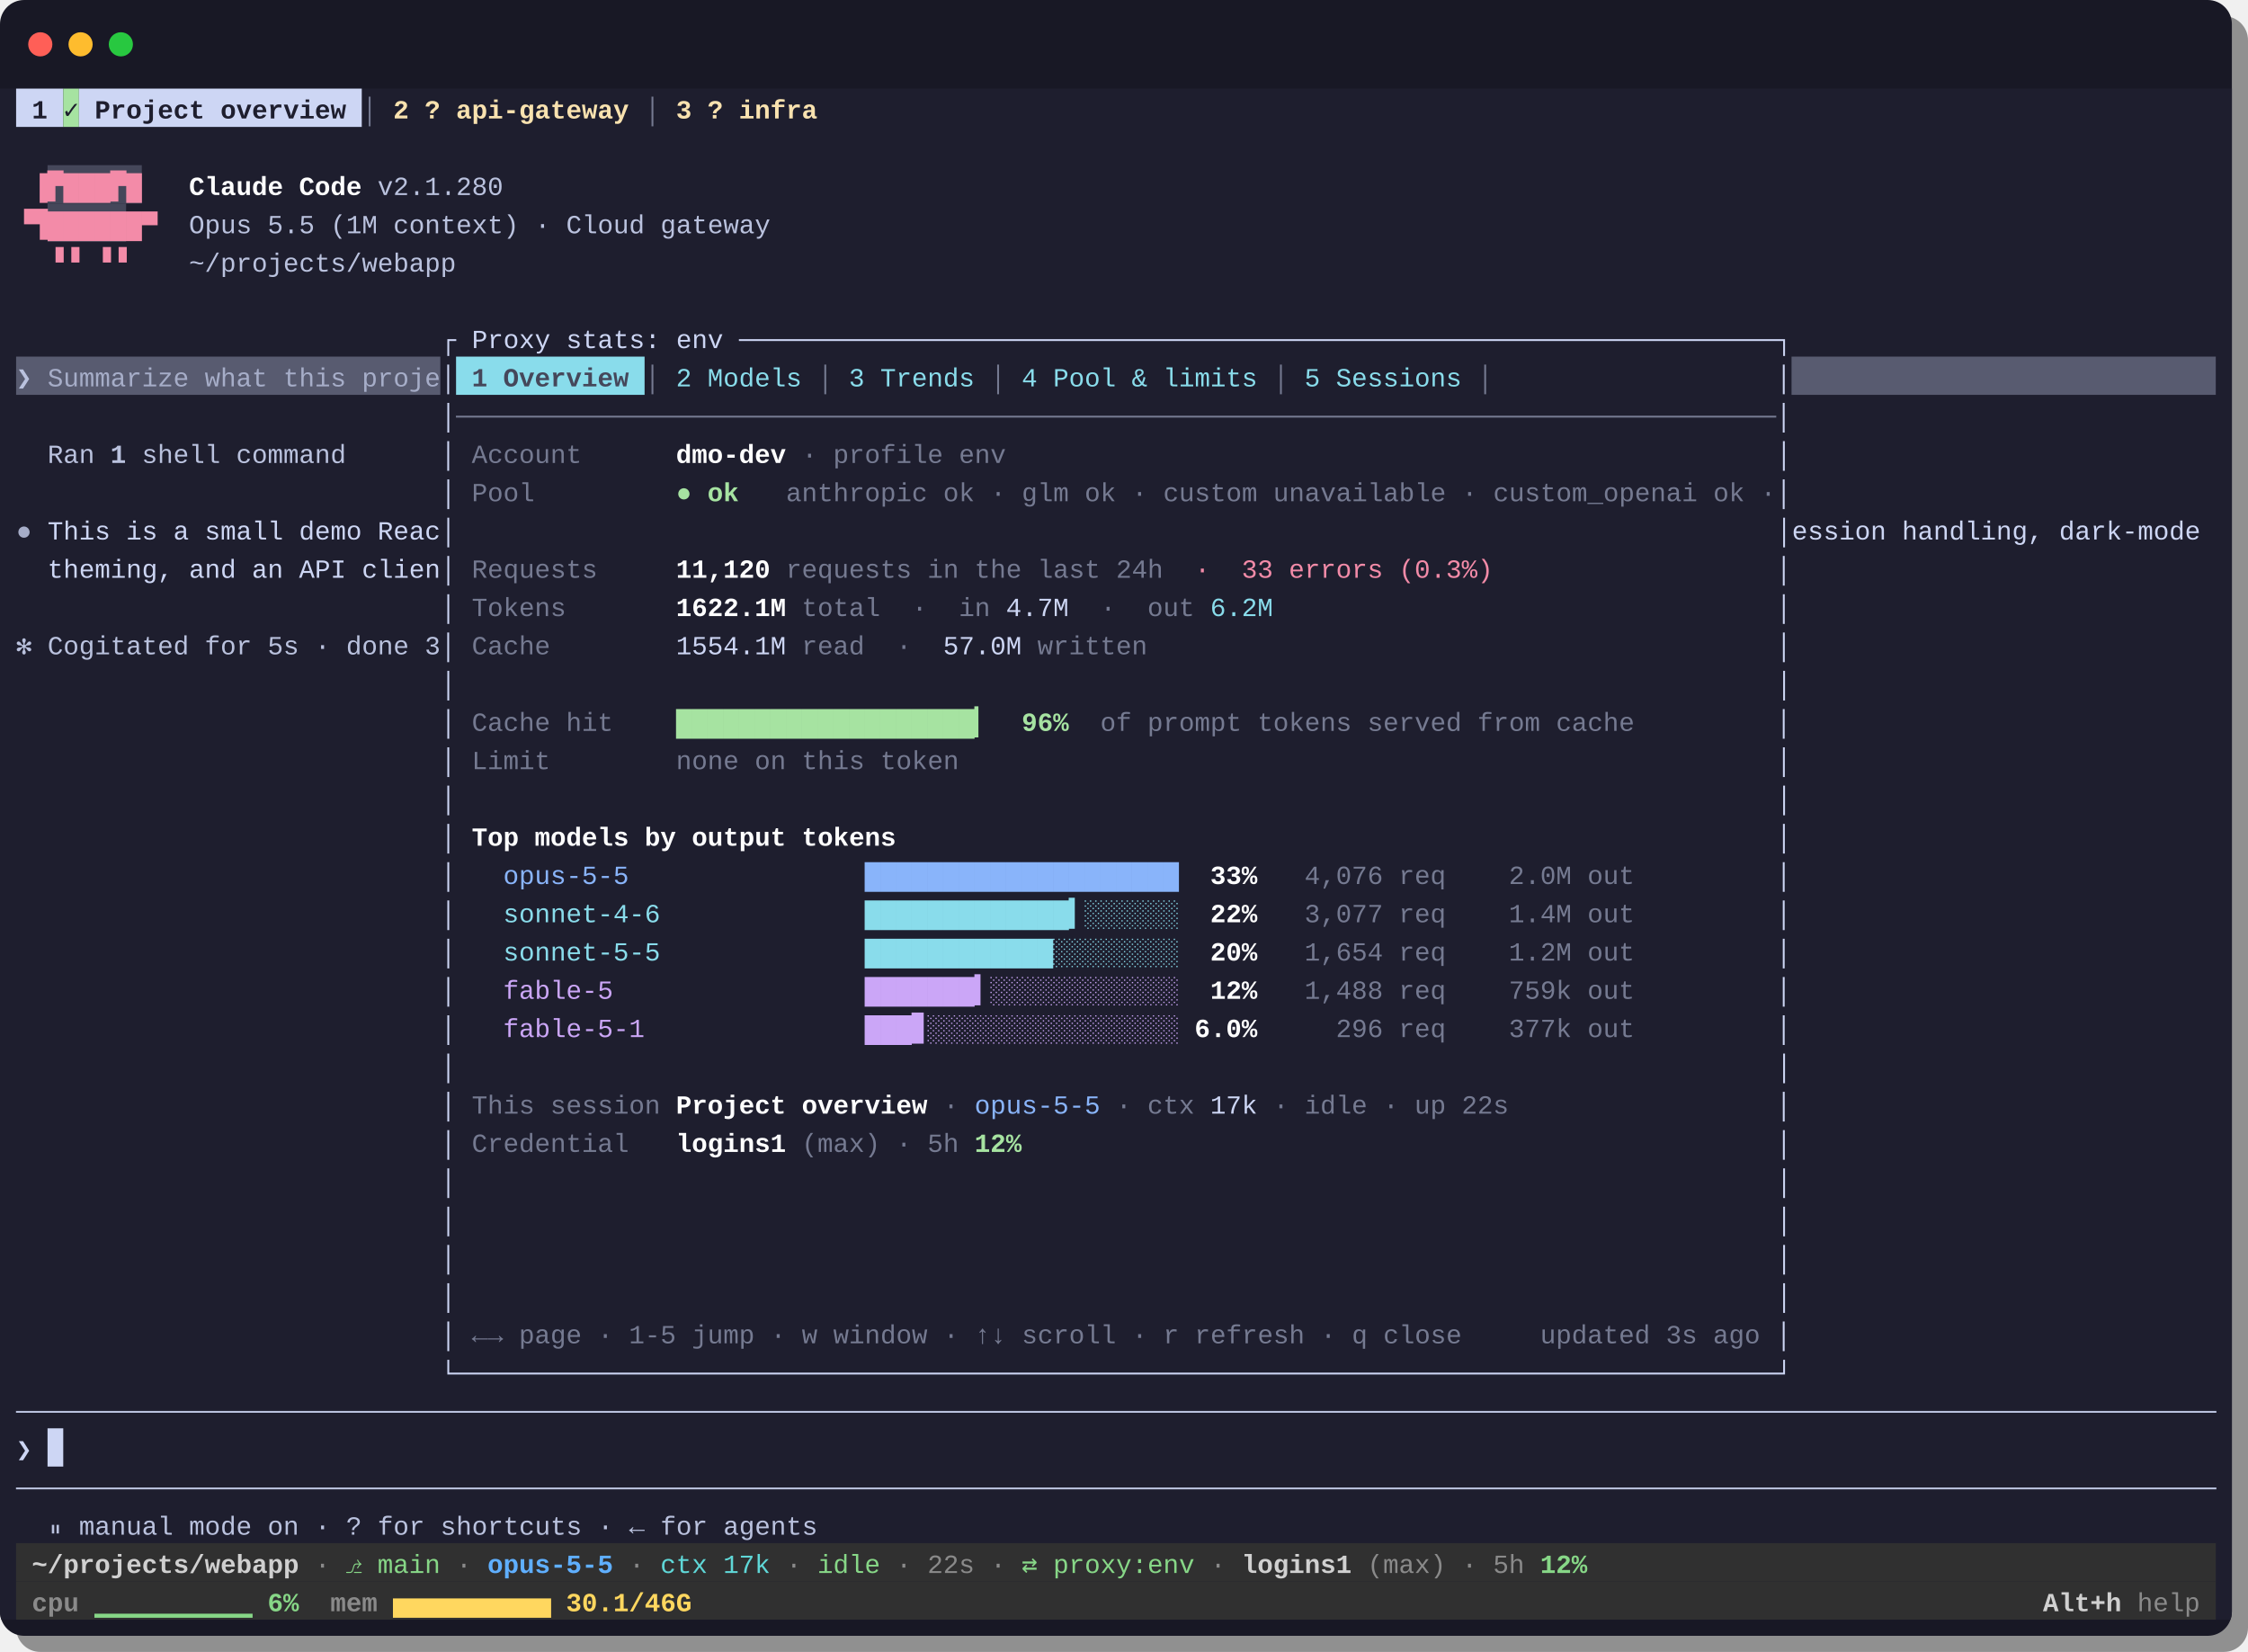
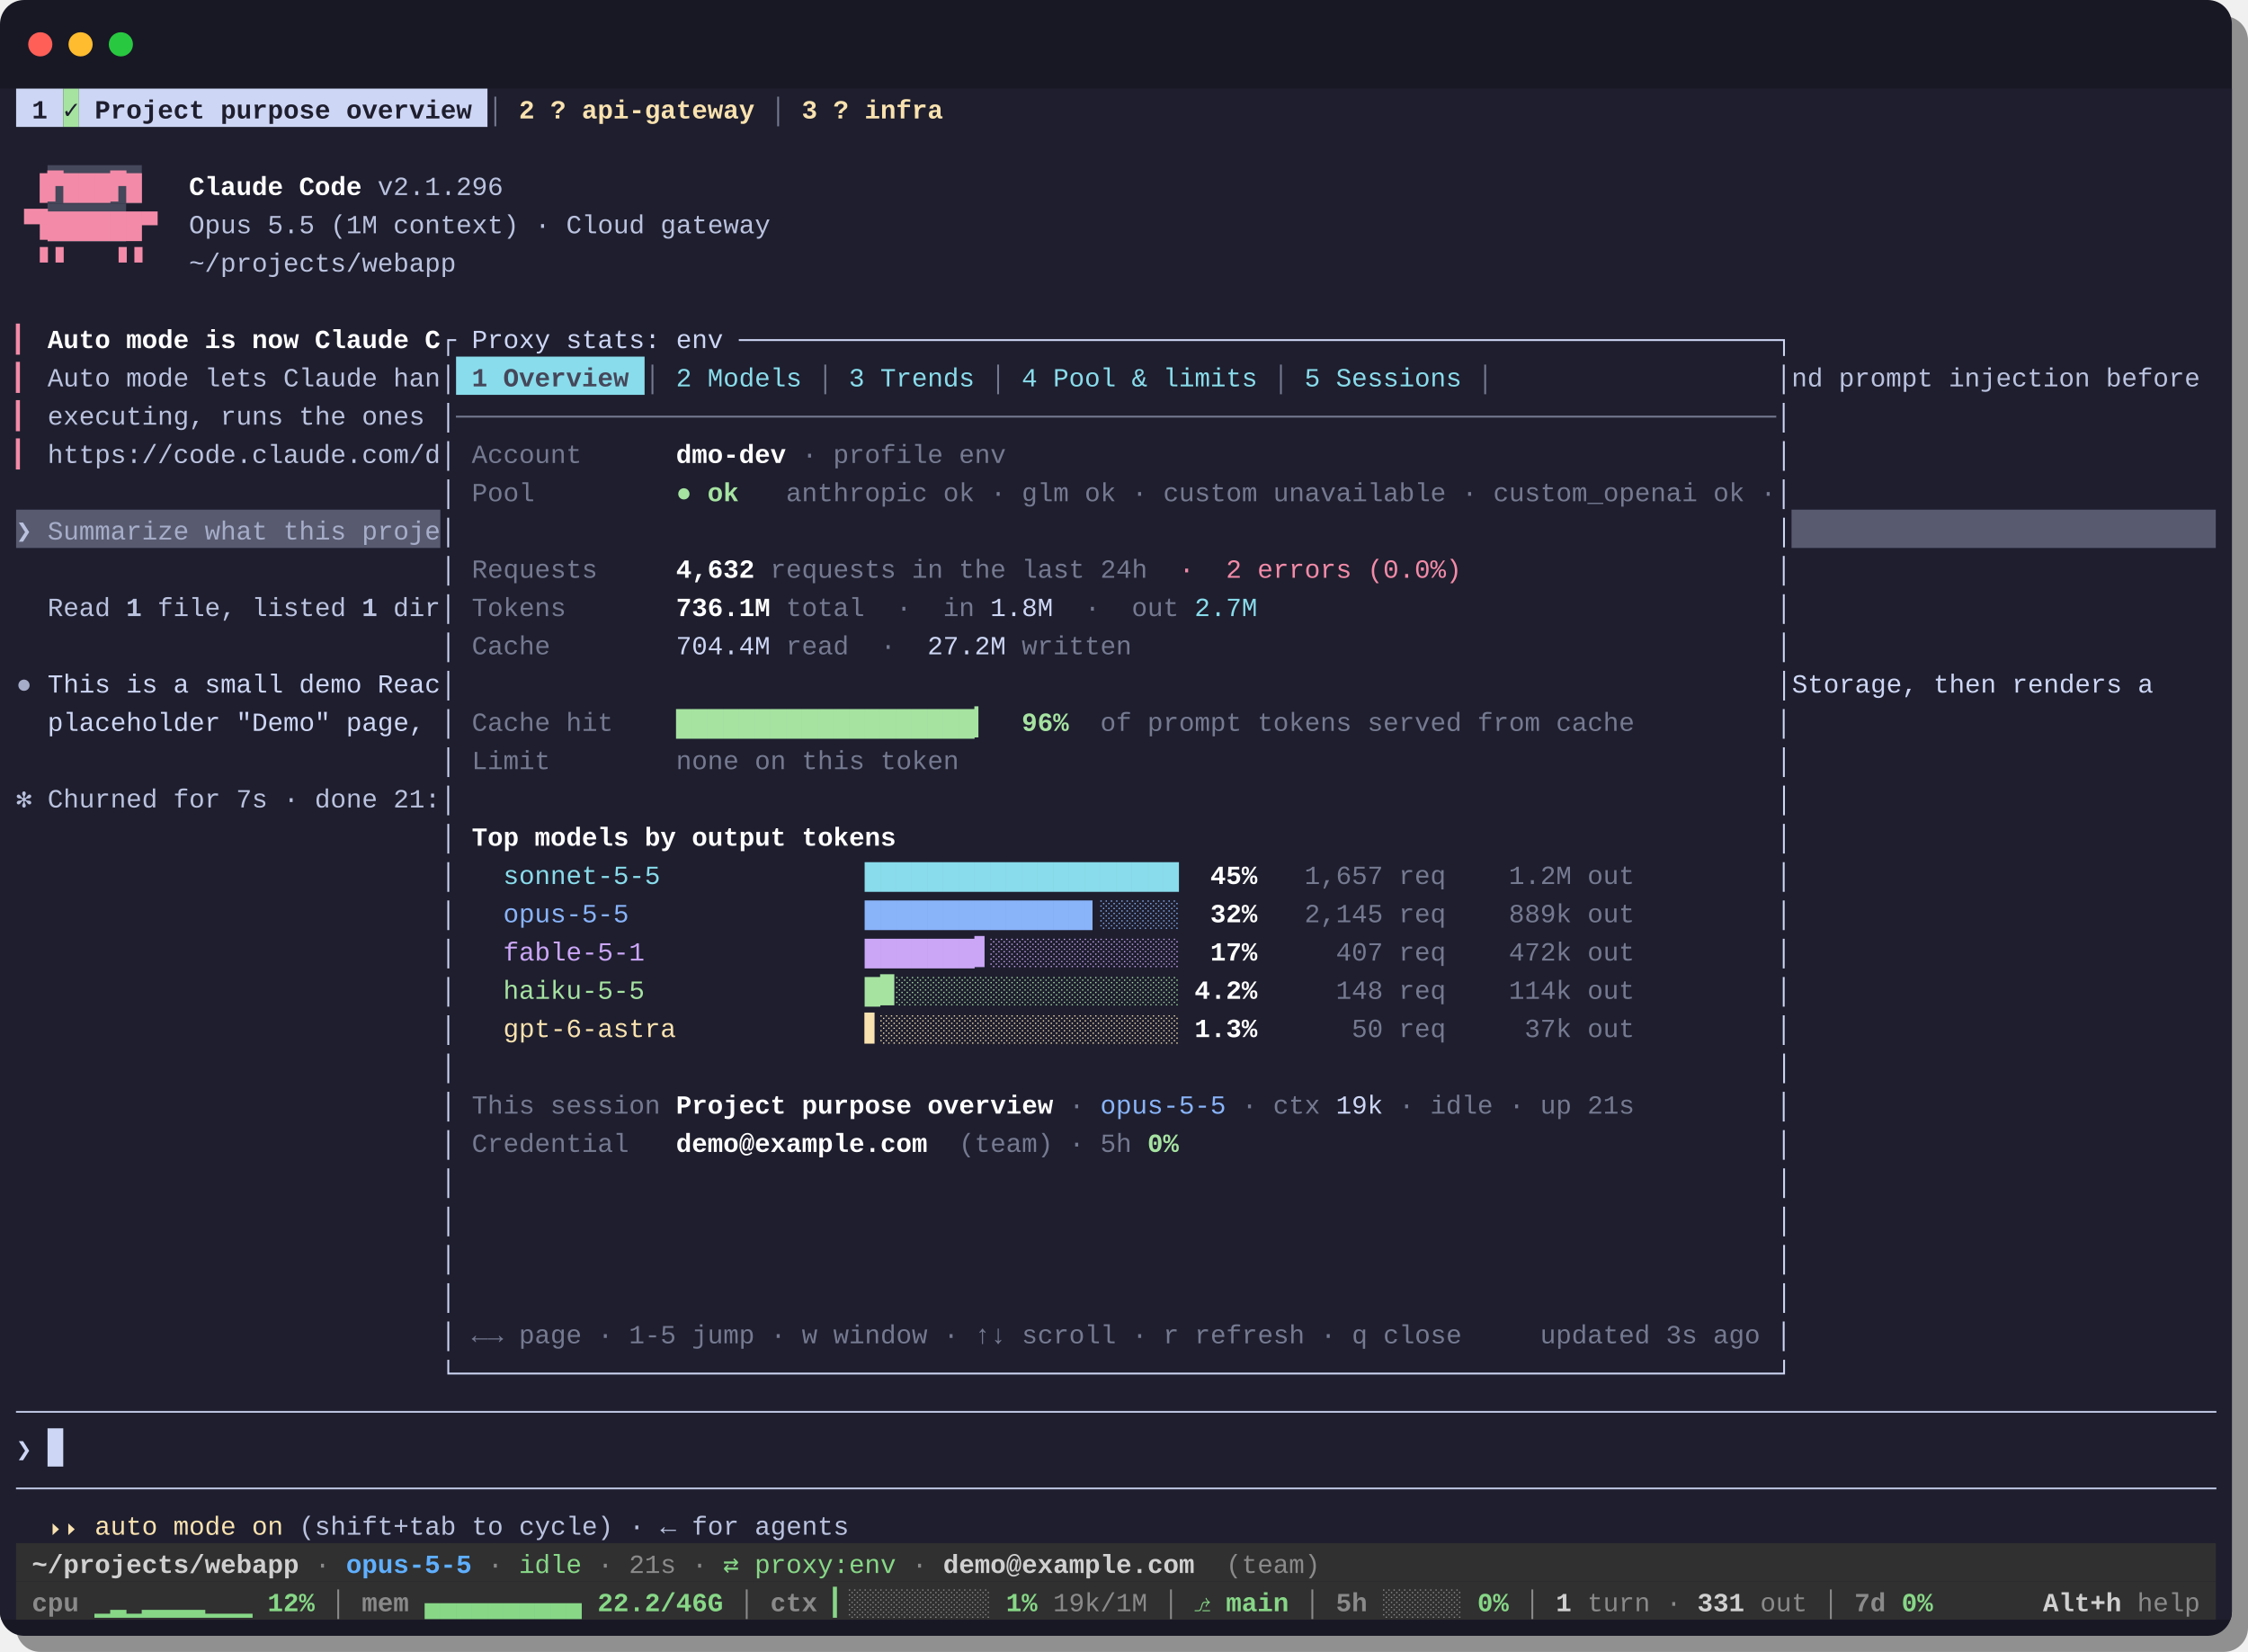
<svg xmlns="http://www.w3.org/2000/svg" width="1116" height="820" viewBox="0 0 1116 820">
  <defs>
    <style>.t { font-family: 'JetBrains Mono', 'Cascadia Code', 'Fira Code', 'Source Code Pro', 'Consolas', 'Courier New', monospace; font-size: 13px; font-feature-settings: 'liga' 0; white-space: pre; }</style>
    <clipPath id="wc">
      <rect width="1108" height="812" rx="12" ry="12" />
    </clipPath>
  </defs>
  <rect x="8" y="8" width="1108" height="812" rx="12" ry="12" fill="rgba(0,0,0,0.40)" />
  <rect width="1108" height="812" rx="12" ry="12" fill="#181825" />
  <circle cx="20" cy="22" r="6" fill="#ff5f57" />
  <circle cx="40" cy="22" r="6" fill="#febc2e" />
  <circle cx="60" cy="22" r="6" fill="#28c840" />
  <g clip-path="url(#wc)">
    <rect y="44" width="1108" height="760" fill="#1e1e2e" />
    <rect x="8.0" y="44.0" width="23.4" height="19.0" fill="#cdd6f4" />
    <rect x="31.4" y="44.0" width="7.8" height="19.0" fill="#a6e3a1" />
-     <rect x="39.2" y="44.0" width="140.4" height="19.0" fill="#cdd6f4" />
+     <rect x="39.2" y="44.0" width="202.8" height="19.0" fill="#cdd6f4" />
    <rect x="23.6" y="82.0" width="46.8" height="19.0" fill="#45475a" />
    <rect x="23.6" y="101.0" width="39.0" height="19.0" fill="#45475a" />
-     <rect x="8.0" y="177.0" width="210.6" height="19.0" fill="#585b70" />
    <rect x="226.4" y="177.0" width="93.6" height="19.0" fill="#89dceb" />
-     <rect x="889.4" y="177.0" width="210.6" height="19.0" fill="#585b70" />
+     <rect x="8.0" y="253.0" width="210.6" height="19.0" fill="#585b70" />
+     <rect x="889.4" y="253.0" width="210.6" height="19.0" fill="#585b70" />
    <rect x="23.6" y="709.0" width="7.8" height="19.0" fill="#cdd6f4" />
    <rect x="8.0" y="766.0" width="1092.0" height="19.0" fill="#303030" />
    <rect x="8.0" y="785.0" width="1092.0" height="19.0" fill="#303030" />
    <text y="58.8" class="t" xml:space="preserve">
-       <tspan x="8.0" style="fill:#1e1e2e;font-weight:bold"> 1 ✓ Project overview </tspan>
-       <tspan x="179.6" style="fill:#757a91">│</tspan>
-       <tspan x="187.4" style="fill:#f9e2af;font-weight:bold"> 2 ? api-gateway </tspan>
-       <tspan x="320.0" style="fill:#757a91">│</tspan>
-       <tspan x="327.8" style="fill:#f9e2af;font-weight:bold"> 3 ? infra </tspan>
+       <tspan x="8.0" style="fill:#1e1e2e;font-weight:bold"> 1 ✓ Project purpose overview </tspan>
+       <tspan x="242.0" style="fill:#757a91">│</tspan>
+       <tspan x="249.8" style="fill:#f9e2af;font-weight:bold"> 2 ? api-gateway </tspan>
+       <tspan x="382.4" style="fill:#757a91">│</tspan>
+       <tspan x="390.2" style="fill:#f9e2af;font-weight:bold"> 3 ? infra </tspan>
    </text>
    <text y="77.8" class="t" xml:space="preserve" />
    <text y="96.8" class="t" xml:space="preserve">
      <tspan x="8.0" style="fill:#f38ba8"> ▐▛███▛█</tspan>
      <tspan x="93.8" style="fill:#ffffff;font-weight:bold">Claude Code</tspan>
-       <tspan x="187.4" style="fill:#bac2de">v2.1.280</tspan>
+       <tspan x="187.4" style="fill:#bac2de">v2.1.296</tspan>
    </text>
    <text y="115.8" class="t" xml:space="preserve">
      <tspan x="8.0" style="fill:#f38ba8">▝▜██████▀</tspan>
      <tspan x="93.8" style="fill:#bac2de">Opus 5.5 (1M context) · Cloud gateway</tspan>
    </text>
    <text y="134.8" class="t" xml:space="preserve">
-       <tspan x="8.0" style="fill:#f38ba8">  ▝▝ ▝▝  </tspan>
+       <tspan x="8.0" style="fill:#f38ba8"> ▝▝   ▝▝ </tspan>
      <tspan x="93.8" style="fill:#bac2de">~/projects/webapp</tspan>
    </text>
    <text y="153.8" class="t" xml:space="preserve" />
    <text y="172.8" class="t" xml:space="preserve">
-       <tspan x="8.0" style="fill:#cdd6f4">                           ┌ Proxy stats: env ──────────────────────────────────────────────────────────────────┐                           </tspan>
+       <tspan x="8.0" style="fill:#f38ba8">▎</tspan>
+       <tspan x="23.6" style="fill:#ffffff;font-weight:bold">Auto mode is now Claude C</tspan>
+       <tspan x="218.6" style="fill:#cdd6f4">┌ Proxy stats: env ──────────────────────────────────────────────────────────────────┐                           </tspan>
    </text>
    <text y="191.8" class="t" xml:space="preserve">
-       <tspan x="8.0" style="fill:#bac2de">❯ </tspan>
-       <tspan x="23.6" style="fill:#a6adc8">Summarize what this proje</tspan>
+       <tspan x="8.0" style="fill:#f38ba8">▎</tspan>
+       <tspan x="23.6" style="fill:#bac2de">Auto mode lets Claude han</tspan>
      <tspan x="218.6" style="fill:#cdd6f4">│</tspan>
      <tspan x="226.4" style="fill:#45475a;font-weight:bold"> 1 Overview </tspan>
      <tspan x="320.0" style="fill:#757a91">│</tspan>
      <tspan x="327.8" style="fill:#89dceb"> 2 Models </tspan>
      <tspan x="405.8" style="fill:#757a91">│</tspan>
      <tspan x="413.6" style="fill:#89dceb"> 3 Trends </tspan>
      <tspan x="491.6" style="fill:#757a91">│</tspan>
      <tspan x="499.4" style="fill:#89dceb"> 4 Pool &amp; limits </tspan>
      <tspan x="632.0" style="fill:#757a91">│</tspan>
      <tspan x="639.8" style="fill:#89dceb"> 5 Sessions </tspan>
      <tspan x="733.4" style="fill:#757a91">│</tspan>
-       <tspan x="741.2" style="fill:#cdd6f4">                  │                           </tspan>
+       <tspan x="741.2" style="fill:#cdd6f4">                  │</tspan>
+       <tspan x="889.4" style="fill:#bac2de">nd prompt injection before </tspan>
    </text>
    <text y="210.8" class="t" xml:space="preserve">
-       <tspan x="8.0" style="fill:#cdd6f4">                           │</tspan>
+       <tspan x="8.0" style="fill:#f38ba8">▎</tspan>
+       <tspan x="23.6" style="fill:#bac2de">executing, runs the ones </tspan>
+       <tspan x="218.6" style="fill:#cdd6f4">│</tspan>
      <tspan x="226.4" style="fill:#757a91">────────────────────────────────────────────────────────────────────────────────────</tspan>
      <tspan x="881.6" style="fill:#cdd6f4">│                           </tspan>
    </text>
    <text y="229.8" class="t" xml:space="preserve">
-       <tspan x="23.6" style="fill:#bac2de">Ran </tspan>
-       <tspan x="54.8" style="fill:#bac2de;font-weight:bold">1</tspan>
-       <tspan x="62.6" style="fill:#bac2de"> shell command </tspan>
-       <tspan x="179.6" style="fill:#cdd6f4">     │</tspan>
+       <tspan x="8.0" style="fill:#f38ba8">▎</tspan>
+       <tspan x="23.6" style="fill:#bac2de">https://code.claude.com/d</tspan>
+       <tspan x="218.6" style="fill:#cdd6f4">│</tspan>
      <tspan x="226.4" style="fill:#757a91"> Account      </tspan>
      <tspan x="335.6" style="fill:#ffffff;font-weight:bold">dmo-dev</tspan>
      <tspan x="390.2" style="fill:#757a91"> · profile env</tspan>
      <tspan x="499.4" style="fill:#cdd6f4">                                                 │                           </tspan>
    </text>
    <text y="248.8" class="t" xml:space="preserve">
      <tspan x="8.0" style="fill:#cdd6f4">                           │</tspan>
      <tspan x="226.4" style="fill:#757a91"> Pool         </tspan>
      <tspan x="335.6" style="fill:#a6e3a1">● </tspan>
      <tspan x="351.2" style="fill:#a6e3a1;font-weight:bold">ok</tspan>
      <tspan x="366.8" style="fill:#757a91">   anthropic ok · glm ok · custom unavailable · custom_openai ok ·</tspan>
      <tspan x="881.6" style="fill:#cdd6f4">│                           </tspan>
    </text>
    <text y="267.8" class="t" xml:space="preserve">
+       <tspan x="8.0" style="fill:#bac2de">❯ </tspan>
+       <tspan x="23.6" style="fill:#a6adc8">Summarize what this proje</tspan>
+       <tspan x="218.6" style="fill:#cdd6f4">│                                                                                    │                           </tspan>
+     </text>
+     <text y="286.8" class="t" xml:space="preserve">
+       <tspan x="8.0" style="fill:#cdd6f4">                           │</tspan>
+       <tspan x="226.4" style="fill:#757a91"> Requests     </tspan>
+       <tspan x="335.6" style="fill:#ffffff;font-weight:bold">4,632</tspan>
+       <tspan x="374.6" style="fill:#757a91"> requests in the last 24h</tspan>
+       <tspan x="569.6" style="fill:#f38ba8">  ·  2 errors (0.0%)</tspan>
+       <tspan x="725.6" style="fill:#cdd6f4">                    │                           </tspan>
+     </text>
+     <text y="305.8" class="t" xml:space="preserve">
+       <tspan x="23.6" style="fill:#bac2de">Read </tspan>
+       <tspan x="62.6" style="fill:#bac2de;font-weight:bold">1</tspan>
+       <tspan x="70.4" style="fill:#bac2de"> file, listed </tspan>
+       <tspan x="179.6" style="fill:#bac2de;font-weight:bold">1</tspan>
+       <tspan x="187.4" style="fill:#bac2de"> dir</tspan>
+       <tspan x="218.6" style="fill:#cdd6f4">│</tspan>
+       <tspan x="226.4" style="fill:#757a91"> Tokens       </tspan>
+       <tspan x="335.6" style="fill:#ffffff;font-weight:bold">736.1M</tspan>
+       <tspan x="382.4" style="fill:#757a91"> total  ·  in </tspan>
+       <tspan x="491.6" style="fill:#cdd6f4">1.8M</tspan>
+       <tspan x="522.8" style="fill:#757a91">  ·  out </tspan>
+       <tspan x="593.0" style="fill:#89dceb">2.7M</tspan>
+       <tspan x="624.2" style="fill:#cdd6f4">                                 │                           </tspan>
+     </text>
+     <text y="324.8" class="t" xml:space="preserve">
+       <tspan x="8.0" style="fill:#cdd6f4">                           │</tspan>
+       <tspan x="226.4" style="fill:#757a91"> Cache        </tspan>
+       <tspan x="335.6" style="fill:#cdd6f4">704.4M</tspan>
+       <tspan x="382.4" style="fill:#757a91"> read  ·  </tspan>
+       <tspan x="460.4" style="fill:#cdd6f4">27.2M</tspan>
+       <tspan x="499.4" style="fill:#757a91"> written</tspan>
+       <tspan x="561.8" style="fill:#cdd6f4">                                         │                           </tspan>
+     </text>
+     <text y="343.8" class="t" xml:space="preserve">
      <tspan x="8.0" style="fill:#a6adc8">●</tspan>
-       <tspan x="15.8" style="fill:#cdd6f4"> This is a small demo Reac│                                                                                    │ession handling, dark-mode </tspan>
-     </text>
-     <text y="286.8" class="t" xml:space="preserve">
-       <tspan x="8.0" style="fill:#cdd6f4">  theming, and an API clien│</tspan>
-       <tspan x="226.4" style="fill:#757a91"> Requests     </tspan>
-       <tspan x="335.6" style="fill:#ffffff;font-weight:bold">11,120</tspan>
-       <tspan x="382.4" style="fill:#757a91"> requests in the last 24h</tspan>
-       <tspan x="577.4" style="fill:#f38ba8">  ·  33 errors (0.3%)</tspan>
-       <tspan x="741.2" style="fill:#cdd6f4">                  │                           </tspan>
-     </text>
-     <text y="305.8" class="t" xml:space="preserve">
-       <tspan x="8.0" style="fill:#cdd6f4">                           │</tspan>
-       <tspan x="226.4" style="fill:#757a91"> Tokens       </tspan>
-       <tspan x="335.6" style="fill:#ffffff;font-weight:bold">1622.1M</tspan>
-       <tspan x="390.2" style="fill:#757a91"> total  ·  in </tspan>
-       <tspan x="499.4" style="fill:#cdd6f4">4.7M</tspan>
-       <tspan x="530.6" style="fill:#757a91">  ·  out </tspan>
-       <tspan x="600.8" style="fill:#89dceb">6.2M</tspan>
-       <tspan x="632.0" style="fill:#cdd6f4">                                │                           </tspan>
-     </text>
-     <text y="324.8" class="t" xml:space="preserve">
-       <tspan x="8.0" style="fill:#bac2de">✻</tspan>
-       <tspan x="23.6" style="fill:#bac2de">Cogitated for 5s · done 3</tspan>
-       <tspan x="218.6" style="fill:#cdd6f4">│</tspan>
-       <tspan x="226.4" style="fill:#757a91"> Cache        </tspan>
-       <tspan x="335.6" style="fill:#cdd6f4">1554.1M</tspan>
-       <tspan x="390.2" style="fill:#757a91"> read  ·  </tspan>
-       <tspan x="468.2" style="fill:#cdd6f4">57.0M</tspan>
-       <tspan x="507.2" style="fill:#757a91"> written</tspan>
-       <tspan x="569.6" style="fill:#cdd6f4">                                        │                           </tspan>
-     </text>
-     <text y="343.8" class="t" xml:space="preserve">
-       <tspan x="8.0" style="fill:#cdd6f4">                           │                                                                                    │                           </tspan>
+       <tspan x="15.8" style="fill:#cdd6f4"> This is a small demo Reac│                                                                                    │Storage, then renders a    </tspan>
    </text>
    <text y="362.8" class="t" xml:space="preserve">
-       <tspan x="8.0" style="fill:#cdd6f4">                           │</tspan>
+       <tspan x="8.0" style="fill:#cdd6f4">  placeholder "Demo" page, │</tspan>
      <tspan x="226.4" style="fill:#757a91"> Cache hit    </tspan>
      <tspan x="335.6" style="fill:#a6e3a1">███████████████████▎</tspan>
      <tspan x="491.6" style="fill:#a6e3a1;font-weight:bold">  96%</tspan>
      <tspan x="530.6" style="fill:#757a91">  of prompt tokens served from cache</tspan>
      <tspan x="811.4" style="fill:#cdd6f4">         │                           </tspan>
    </text>
    <text y="381.8" class="t" xml:space="preserve">
      <tspan x="8.0" style="fill:#cdd6f4">                           │</tspan>
      <tspan x="226.4" style="fill:#757a91"> Limit        none on this token</tspan>
      <tspan x="476.0" style="fill:#cdd6f4">                                                    │                           </tspan>
    </text>
    <text y="400.8" class="t" xml:space="preserve">
-       <tspan x="8.0" style="fill:#cdd6f4">                           │                                                                                    │                           </tspan>
+       <tspan x="8.0" style="fill:#bac2de">✻</tspan>
+       <tspan x="23.6" style="fill:#bac2de">Churned for 7s · done 21:</tspan>
+       <tspan x="218.6" style="fill:#cdd6f4">│                                                                                    │                           </tspan>
    </text>
    <text y="419.8" class="t" xml:space="preserve">
      <tspan x="8.0" style="fill:#cdd6f4">                           │</tspan>
      <tspan x="226.4" style="fill:#ffffff;font-weight:bold"> Top models by output tokens</tspan>
      <tspan x="444.8" style="fill:#cdd6f4">                                                        │                           </tspan>
    </text>
    <text y="438.8" class="t" xml:space="preserve">
      <tspan x="8.0" style="fill:#cdd6f4">                           │</tspan>
-       <tspan x="226.4" style="fill:#89b4fa">   opus-5-5               ████████████████████</tspan>
-       <tspan x="585.2" style="fill:#ffffff;font-weight:bold">  33%</tspan>
-       <tspan x="624.2" style="fill:#757a91">   4,076 req    2.0M out</tspan>
+       <tspan x="226.4" style="fill:#89dceb">   sonnet-5-5             ████████████████████</tspan>
+       <tspan x="585.2" style="fill:#ffffff;font-weight:bold">  45%</tspan>
+       <tspan x="624.2" style="fill:#757a91">   1,657 req    1.2M out</tspan>
      <tspan x="811.4" style="fill:#cdd6f4">         │                           </tspan>
    </text>
    <text y="457.8" class="t" xml:space="preserve">
      <tspan x="8.0" style="fill:#cdd6f4">                           │</tspan>
-       <tspan x="226.4" style="fill:#89dceb">   sonnet-4-6             █████████████▍░░░░░░</tspan>
-       <tspan x="585.2" style="fill:#ffffff;font-weight:bold">  22%</tspan>
-       <tspan x="624.2" style="fill:#757a91">   3,077 req    1.4M out</tspan>
+       <tspan x="226.4" style="fill:#89b4fa">   opus-5-5               ██████████████▌░░░░░</tspan>
+       <tspan x="585.2" style="fill:#ffffff;font-weight:bold">  32%</tspan>
+       <tspan x="624.2" style="fill:#757a91">   2,145 req    889k out</tspan>
      <tspan x="811.4" style="fill:#cdd6f4">         │                           </tspan>
    </text>
    <text y="476.8" class="t" xml:space="preserve">
      <tspan x="8.0" style="fill:#cdd6f4">                           │</tspan>
-       <tspan x="226.4" style="fill:#89dceb">   sonnet-5-5             ████████████░░░░░░░░</tspan>
-       <tspan x="585.2" style="fill:#ffffff;font-weight:bold">  20%</tspan>
-       <tspan x="624.2" style="fill:#757a91">   1,654 req    1.2M out</tspan>
+       <tspan x="226.4" style="fill:#cba6f7">   fable-5-1              ███████▋░░░░░░░░░░░░</tspan>
+       <tspan x="585.2" style="fill:#ffffff;font-weight:bold">  17%</tspan>
+       <tspan x="624.2" style="fill:#757a91">     407 req    472k out</tspan>
      <tspan x="811.4" style="fill:#cdd6f4">         │                           </tspan>
    </text>
    <text y="495.8" class="t" xml:space="preserve">
      <tspan x="8.0" style="fill:#cdd6f4">                           │</tspan>
-       <tspan x="226.4" style="fill:#cba6f7">   fable-5                ███████▍░░░░░░░░░░░░</tspan>
-       <tspan x="585.2" style="fill:#ffffff;font-weight:bold">  12%</tspan>
-       <tspan x="624.2" style="fill:#757a91">   1,488 req    759k out</tspan>
+       <tspan x="226.4" style="fill:#a6e3a1">   haiku-5-5              █▉░░░░░░░░░░░░░░░░░░</tspan>
+       <tspan x="585.2" style="fill:#ffffff;font-weight:bold"> 4.2%</tspan>
+       <tspan x="624.2" style="fill:#757a91">     148 req    114k out</tspan>
      <tspan x="811.4" style="fill:#cdd6f4">         │                           </tspan>
    </text>
    <text y="514.8" class="t" xml:space="preserve">
      <tspan x="8.0" style="fill:#cdd6f4">                           │</tspan>
-       <tspan x="226.4" style="fill:#cba6f7">   fable-5-1              ███▊░░░░░░░░░░░░░░░░</tspan>
-       <tspan x="585.2" style="fill:#ffffff;font-weight:bold"> 6.0%</tspan>
-       <tspan x="624.2" style="fill:#757a91">     296 req    377k out</tspan>
+       <tspan x="226.4" style="fill:#f9e2af">   gpt-6-astra            ▋░░░░░░░░░░░░░░░░░░░</tspan>
+       <tspan x="585.2" style="fill:#ffffff;font-weight:bold"> 1.3%</tspan>
+       <tspan x="624.2" style="fill:#757a91">      50 req     37k out</tspan>
      <tspan x="811.4" style="fill:#cdd6f4">         │                           </tspan>
    </text>
    <text y="533.8" class="t" xml:space="preserve">
      <tspan x="8.0" style="fill:#cdd6f4">                           │                                                                                    │                           </tspan>
    </text>
    <text y="552.8" class="t" xml:space="preserve">
      <tspan x="8.0" style="fill:#cdd6f4">                           │</tspan>
      <tspan x="226.4" style="fill:#757a91"> This session </tspan>
-       <tspan x="335.6" style="fill:#ffffff;font-weight:bold">Project overview</tspan>
-       <tspan x="460.4" style="fill:#757a91"> · </tspan>
-       <tspan x="483.8" style="fill:#89b4fa">opus-5-5</tspan>
-       <tspan x="546.2" style="fill:#757a91"> · ctx </tspan>
-       <tspan x="600.8" style="fill:#cdd6f4">17k</tspan>
-       <tspan x="624.2" style="fill:#757a91"> · idle · up 22s</tspan>
-       <tspan x="749.0" style="fill:#cdd6f4">                 │                           </tspan>
+       <tspan x="335.6" style="fill:#ffffff;font-weight:bold">Project purpose overview</tspan>
+       <tspan x="522.8" style="fill:#757a91"> · </tspan>
+       <tspan x="546.2" style="fill:#89b4fa">opus-5-5</tspan>
+       <tspan x="608.6" style="fill:#757a91"> · ctx </tspan>
+       <tspan x="663.2" style="fill:#cdd6f4">19k</tspan>
+       <tspan x="686.6" style="fill:#757a91"> · idle · up 21s</tspan>
+       <tspan x="811.4" style="fill:#cdd6f4">         │                           </tspan>
    </text>
    <text y="571.8" class="t" xml:space="preserve">
      <tspan x="8.0" style="fill:#cdd6f4">                           │</tspan>
      <tspan x="226.4" style="fill:#757a91"> Credential   </tspan>
-       <tspan x="335.6" style="fill:#ffffff;font-weight:bold">logins1</tspan>
-       <tspan x="390.2" style="fill:#757a91"> (max) · 5h </tspan>
-       <tspan x="483.8" style="fill:#a6e3a1;font-weight:bold">12%</tspan>
-       <tspan x="507.2" style="fill:#cdd6f4">                                                │                           </tspan>
+       <tspan x="335.6" style="fill:#ffffff;font-weight:bold">demo@example.com </tspan>
+       <tspan x="468.2" style="fill:#757a91"> (team) · 5h </tspan>
+       <tspan x="569.6" style="fill:#a6e3a1;font-weight:bold">0%</tspan>
+       <tspan x="585.2" style="fill:#cdd6f4">                                      │                           </tspan>
    </text>
    <text y="590.8" class="t" xml:space="preserve">
      <tspan x="8.0" style="fill:#cdd6f4">                           │                                                                                    │                           </tspan>
    </text>
    <text y="609.8" class="t" xml:space="preserve">
      <tspan x="8.0" style="fill:#cdd6f4">                           │                                                                                    │                           </tspan>
    </text>
    <text y="628.8" class="t" xml:space="preserve">
      <tspan x="8.0" style="fill:#cdd6f4">                           │                                                                                    │                           </tspan>
    </text>
    <text y="647.8" class="t" xml:space="preserve">
      <tspan x="8.0" style="fill:#cdd6f4">                           │                                                                                    │                           </tspan>
    </text>
    <text y="666.8" class="t" xml:space="preserve">
      <tspan x="8.0" style="fill:#cdd6f4">                           │</tspan>
      <tspan x="226.4" style="fill:#757a91"> ←→ page · 1-5 jump · w window · ↑↓ scroll · r refresh · q close</tspan>
      <tspan x="764.6" style="fill:#757a91">updated 3s ago </tspan>
      <tspan x="881.6" style="fill:#cdd6f4">│                           </tspan>
    </text>
    <text y="685.8" class="t" xml:space="preserve">
      <tspan x="8.0" style="fill:#cdd6f4">                           └────────────────────────────────────────────────────────────────────────────────────┘                           </tspan>
    </text>
    <text y="704.8" class="t" xml:space="preserve">
      <tspan x="8.0" style="fill:#bac2de">────────────────────────────────────────────────────────────────────────────────────────────────────────────────────────────────────────────</tspan>
    </text>
    <text y="723.8" class="t" xml:space="preserve">
      <tspan x="8.0" style="fill:#cdd6f4">❯ </tspan>
    </text>
    <text y="742.8" class="t" xml:space="preserve">
      <tspan x="8.0" style="fill:#bac2de">────────────────────────────────────────────────────────────────────────────────────────────────────────────────────────────────────────────</tspan>
    </text>
    <text y="761.8" class="t" xml:space="preserve">
-       <tspan x="23.6" style="fill:#bac2de">⏸ manual mode on · ? for shortcuts · ← for agents</tspan>
+       <tspan x="23.6" style="fill:#f9e2af">⏵⏵ auto mode on</tspan>
+       <tspan x="140.6" style="fill:#bac2de"> (shift+tab to cycle) · ← for agents</tspan>
    </text>
    <text y="780.8" class="t" xml:space="preserve">
      <tspan x="15.8" style="fill:#d0d0d0;font-weight:bold">~/projects/webapp</tspan>
      <tspan x="148.4" style="fill:#8a8a8a"> · </tspan>
-       <tspan x="171.8" style="fill:#87d787">⎇ main</tspan>
-       <tspan x="218.6" style="fill:#8a8a8a"> · </tspan>
-       <tspan x="242.0" style="fill:#5fafff;font-weight:bold">opus-5-5</tspan>
-       <tspan x="304.4" style="fill:#8a8a8a"> · </tspan>
-       <tspan x="327.8" style="fill:#5fd7d7">ctx 17k</tspan>
-       <tspan x="382.4" style="fill:#8a8a8a"> · </tspan>
-       <tspan x="405.8" style="fill:#87d787">idle</tspan>
-       <tspan x="437.0" style="fill:#8a8a8a"> · 22s · </tspan>
-       <tspan x="507.2" style="fill:#87d787">⇄ proxy:env</tspan>
-       <tspan x="593.0" style="fill:#8a8a8a"> · </tspan>
-       <tspan x="616.4" style="fill:#d0d0d0;font-weight:bold">logins1</tspan>
-       <tspan x="671.0" style="fill:#8a8a8a"> (max) · 5h </tspan>
-       <tspan x="764.6" style="fill:#87d787;font-weight:bold">12%</tspan>
+       <tspan x="171.8" style="fill:#5fafff;font-weight:bold">opus-5-5</tspan>
+       <tspan x="234.2" style="fill:#8a8a8a"> · </tspan>
+       <tspan x="257.6" style="fill:#87d787">idle</tspan>
+       <tspan x="288.8" style="fill:#8a8a8a"> · 21s · </tspan>
+       <tspan x="359.0" style="fill:#87d787">⇄ proxy:env</tspan>
+       <tspan x="444.8" style="fill:#8a8a8a"> · </tspan>
+       <tspan x="468.2" style="fill:#d0d0d0;font-weight:bold">demo@example.com </tspan>
+       <tspan x="600.8" style="fill:#8a8a8a"> (team)</tspan>
    </text>
    <text y="799.8" class="t" xml:space="preserve">
      <tspan x="15.8" style="fill:#8a8a8a;font-weight:bold">cpu</tspan>
-       <tspan x="47.0" style="fill:#87d787">▁▁▁▁▁▁▁▁▁▁</tspan>
-       <tspan x="132.8" style="fill:#87d787;font-weight:bold">6%</tspan>
-       <tspan x="164.0" style="fill:#8a8a8a;font-weight:bold">mem</tspan>
-       <tspan x="195.2" style="fill:#ffd75f">▅▅▅▅▅▅▅▅▅▅</tspan>
-       <tspan x="281.0" style="fill:#ffd75f;font-weight:bold">30.1/46G</tspan>
+       <tspan x="47.0" style="fill:#87d787">▁▂▁▂▂▂▂▁▁▁</tspan>
+       <tspan x="132.8" style="fill:#87d787;font-weight:bold">12%</tspan>
+       <tspan x="156.2" style="fill:#8a8a8a"> │ </tspan>
+       <tspan x="179.6" style="fill:#8a8a8a;font-weight:bold">mem</tspan>
+       <tspan x="210.8" style="fill:#87d787">▄▄▄▄▄▄▄▄▄▄</tspan>
+       <tspan x="296.6" style="fill:#87d787;font-weight:bold">22.2/46G</tspan>
+       <tspan x="359.0" style="fill:#8a8a8a"> │ </tspan>
+       <tspan x="382.4" style="fill:#8a8a8a;font-weight:bold">ctx</tspan>
+       <tspan x="413.6" style="fill:#87d787">▎</tspan>
+       <tspan x="421.4" style="fill:#8a8a8a">░░░░░░░░░</tspan>
+       <tspan x="499.4" style="fill:#87d787;font-weight:bold">1%</tspan>
+       <tspan x="515.0" style="fill:#8a8a8a"> 19k/1M │ </tspan>
+       <tspan x="593.0" style="fill:#87d787">⎇ </tspan>
+       <tspan x="608.6" style="fill:#87d787;font-weight:bold">main</tspan>
+       <tspan x="639.8" style="fill:#8a8a8a"> │ </tspan>
+       <tspan x="663.2" style="fill:#8a8a8a;font-weight:bold">5h</tspan>
+       <tspan x="686.6" style="fill:#8a8a8a">░░░░░</tspan>
+       <tspan x="733.4" style="fill:#87d787;font-weight:bold">0%</tspan>
+       <tspan x="749.0" style="fill:#8a8a8a"> │ </tspan>
+       <tspan x="772.4" style="fill:#d0d0d0;font-weight:bold">1</tspan>
+       <tspan x="780.2" style="fill:#8a8a8a"> turn · </tspan>
+       <tspan x="842.6" style="fill:#d0d0d0;font-weight:bold">331</tspan>
+       <tspan x="866.0" style="fill:#8a8a8a"> out │ </tspan>
+       <tspan x="920.6" style="fill:#8a8a8a;font-weight:bold">7d</tspan>
+       <tspan x="944.0" style="fill:#87d787;font-weight:bold">0%</tspan>
      <tspan x="1014.2" style="fill:#d0d0d0;font-weight:bold">Alt+h</tspan>
      <tspan x="1053.2" style="fill:#8a8a8a"> help </tspan>
    </text>
  </g>
</svg>
